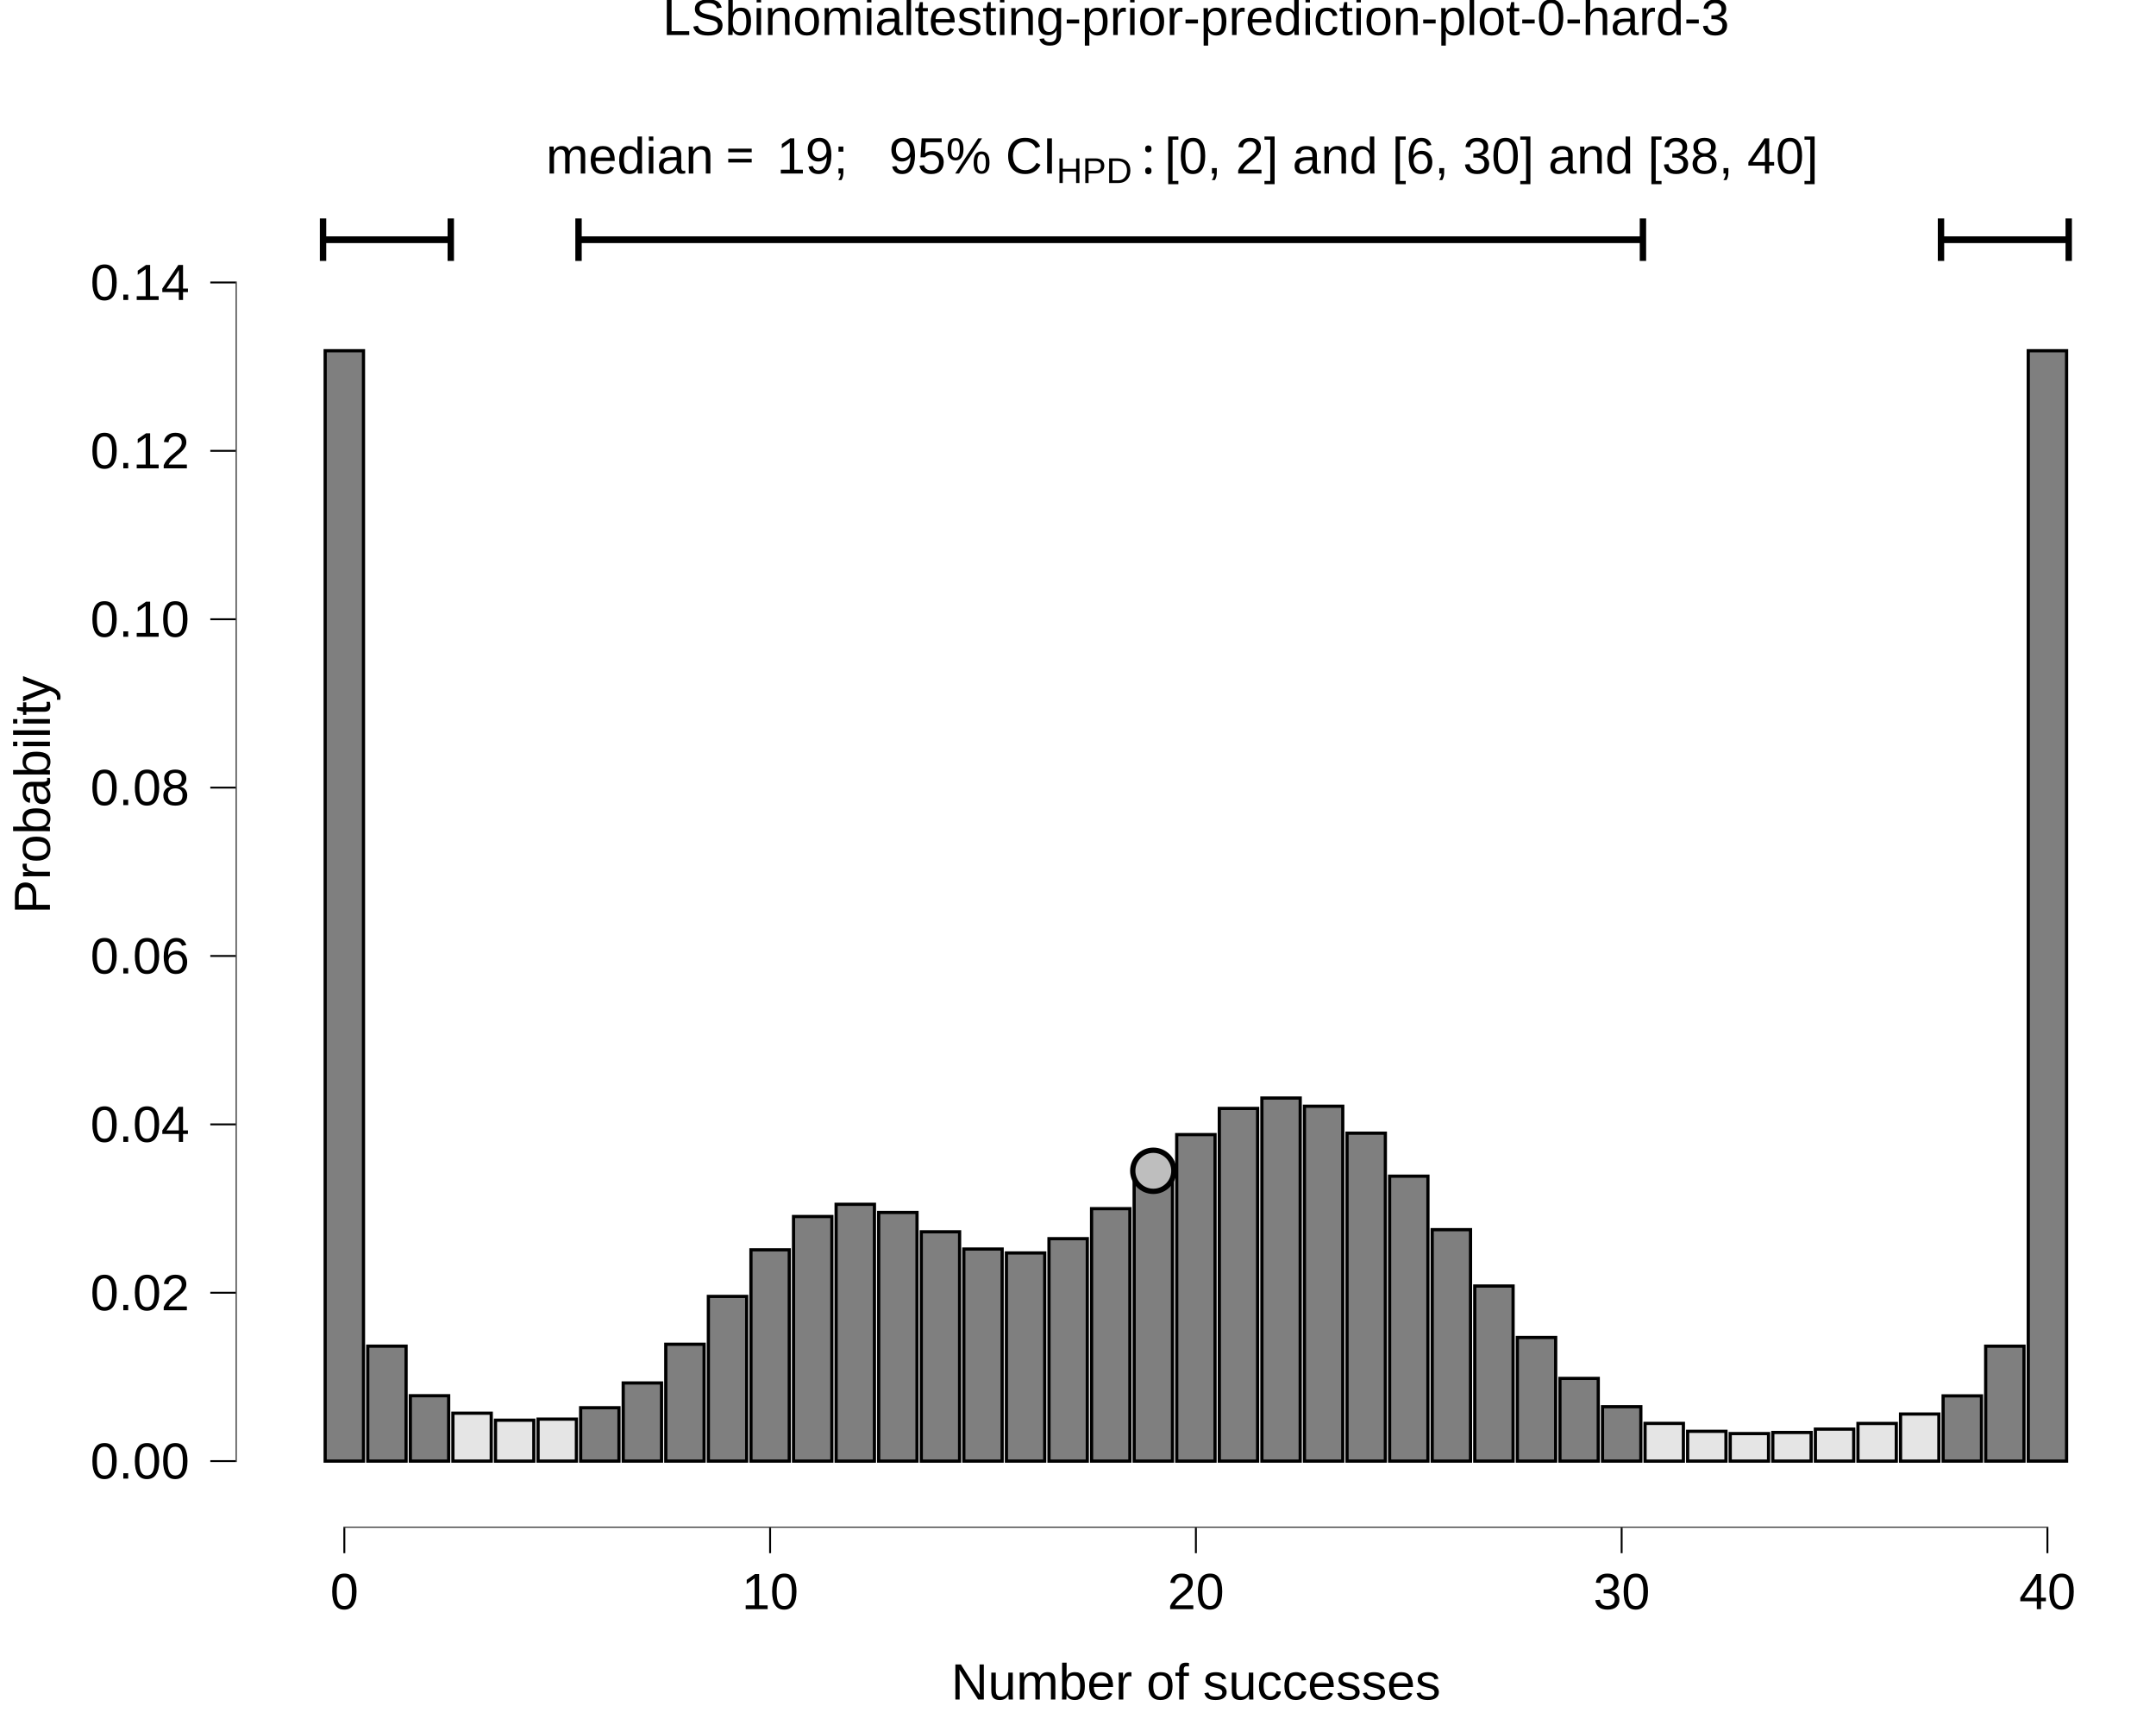
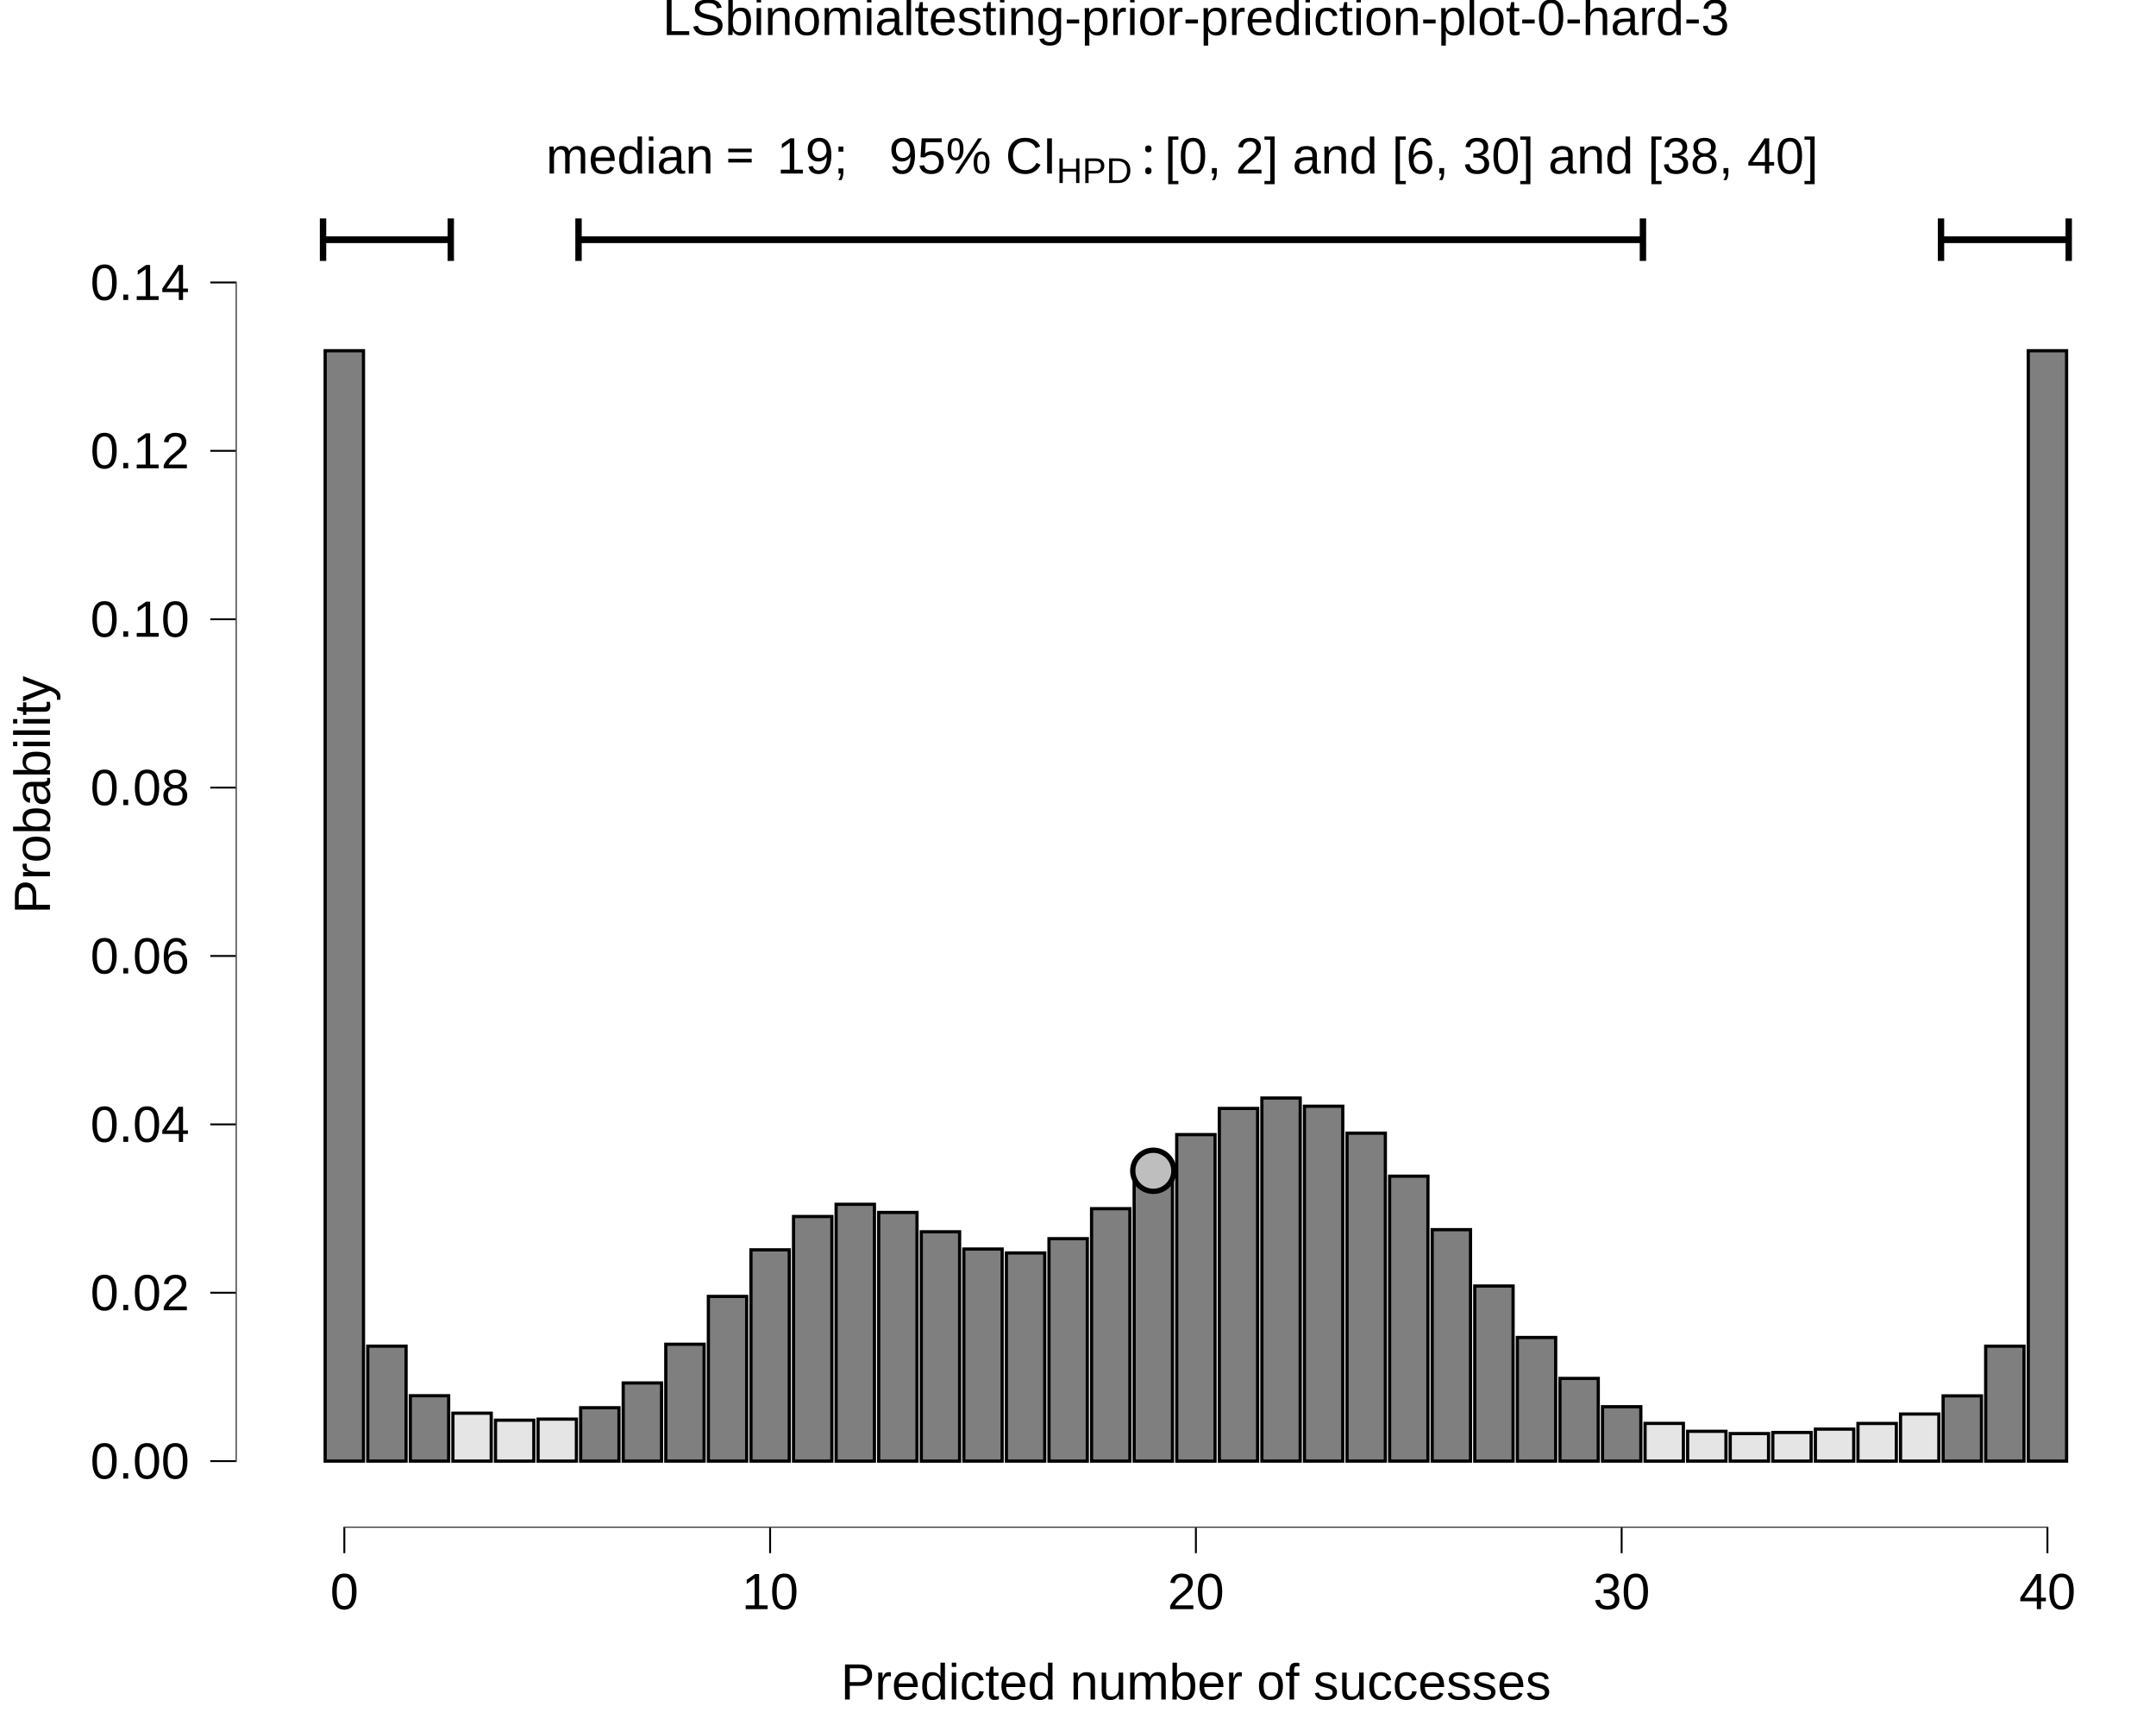
<svg xmlns="http://www.w3.org/2000/svg" viewBox="0 0 720.00 576.00">
  <defs>
    <style type="text/css">
    line, polyline, polygon, path, rect, circle {
      fill: none;
      stroke: #000000;
      stroke-linecap: round;
      stroke-linejoin: round;
      stroke-miterlimit: 10.00;
    }
  </style>
  </defs>
  <rect width="100%" height="100%" style="stroke: none; fill: #FFFFFF;" />
  <rect x="0.00" y="0.00" width="720.00" height="576.00" style="stroke-width: 10.67; stroke: none;" />
  <defs>
    <clipPath id="cpNzguNzN8NzIwLjAwfDUxMC4xM3wyMC43MQ==">
      <rect x="78.73" y="20.71" width="641.27" height="489.41" />
    </clipPath>
  </defs>
  <rect x="78.73" y="20.71" width="641.27" height="489.41" style="stroke-width: 10.67; stroke: none;" clip-path="url(#cpNzguNzN8NzIwLjAwfDUxMC4xM3wyMC43MQ==)" />
  <rect x="108.59" y="117.11" width="12.80" height="370.77" style="stroke-width: 1.07; stroke-linecap: square; stroke-linejoin: miter; fill: #7F7F7F;" clip-path="url(#cpNzguNzN8NzIwLjAwfDUxMC4xM3wyMC43MQ==)" />
  <rect x="122.81" y="449.50" width="12.80" height="38.38" style="stroke-width: 1.07; stroke-linecap: square; stroke-linejoin: miter; fill: #7F7F7F;" clip-path="url(#cpNzguNzN8NzIwLjAwfDUxMC4xM3wyMC43MQ==)" />
  <rect x="137.03" y="466.05" width="12.80" height="21.83" style="stroke-width: 1.07; stroke-linecap: square; stroke-linejoin: miter; fill: #7F7F7F;" clip-path="url(#cpNzguNzN8NzIwLjAwfDUxMC4xM3wyMC43MQ==)" />
  <rect x="151.25" y="471.88" width="12.80" height="16.00" style="stroke-width: 1.07; stroke-linecap: square; stroke-linejoin: miter; fill: #E5E5E5;" clip-path="url(#cpNzguNzN8NzIwLjAwfDUxMC4xM3wyMC43MQ==)" />
  <rect x="165.47" y="474.22" width="12.80" height="13.67" style="stroke-width: 1.07; stroke-linecap: square; stroke-linejoin: miter; fill: #E5E5E5;" clip-path="url(#cpNzguNzN8NzIwLjAwfDUxMC4xM3wyMC43MQ==)" />
  <rect x="179.69" y="473.86" width="12.80" height="14.02" style="stroke-width: 1.07; stroke-linecap: square; stroke-linejoin: miter; fill: #E5E5E5;" clip-path="url(#cpNzguNzN8NzIwLjAwfDUxMC4xM3wyMC43MQ==)" />
  <rect x="193.91" y="470.06" width="12.80" height="17.82" style="stroke-width: 1.07; stroke-linecap: square; stroke-linejoin: miter; fill: #7F7F7F;" clip-path="url(#cpNzguNzN8NzIwLjAwfDUxMC4xM3wyMC43MQ==)" />
  <rect x="208.12" y="461.79" width="12.80" height="26.09" style="stroke-width: 1.07; stroke-linecap: square; stroke-linejoin: miter; fill: #7F7F7F;" clip-path="url(#cpNzguNzN8NzIwLjAwfDUxMC4xM3wyMC43MQ==)" />
  <rect x="222.34" y="448.86" width="12.80" height="39.02" style="stroke-width: 1.07; stroke-linecap: square; stroke-linejoin: miter; fill: #7F7F7F;" clip-path="url(#cpNzguNzN8NzIwLjAwfDUxMC4xM3wyMC43MQ==)" />
  <rect x="236.56" y="432.89" width="12.80" height="54.99" style="stroke-width: 1.07; stroke-linecap: square; stroke-linejoin: miter; fill: #7F7F7F;" clip-path="url(#cpNzguNzN8NzIwLjAwfDUxMC4xM3wyMC43MQ==)" />
  <rect x="250.78" y="417.33" width="12.80" height="70.55" style="stroke-width: 1.07; stroke-linecap: square; stroke-linejoin: miter; fill: #7F7F7F;" clip-path="url(#cpNzguNzN8NzIwLjAwfDUxMC4xM3wyMC43MQ==)" />
  <rect x="265.00" y="406.21" width="12.80" height="81.67" style="stroke-width: 1.07; stroke-linecap: square; stroke-linejoin: miter; fill: #7F7F7F;" clip-path="url(#cpNzguNzN8NzIwLjAwfDUxMC4xM3wyMC43MQ==)" />
  <rect x="279.22" y="402.13" width="12.80" height="85.76" style="stroke-width: 1.07; stroke-linecap: square; stroke-linejoin: miter; fill: #7F7F7F;" clip-path="url(#cpNzguNzN8NzIwLjAwfDUxMC4xM3wyMC43MQ==)" />
  <rect x="293.44" y="404.85" width="12.80" height="83.03" style="stroke-width: 1.07; stroke-linecap: square; stroke-linejoin: miter; fill: #7F7F7F;" clip-path="url(#cpNzguNzN8NzIwLjAwfDUxMC4xM3wyMC43MQ==)" />
  <rect x="307.66" y="411.31" width="12.80" height="76.58" style="stroke-width: 1.07; stroke-linecap: square; stroke-linejoin: miter; fill: #7F7F7F;" clip-path="url(#cpNzguNzN8NzIwLjAwfDUxMC4xM3wyMC43MQ==)" />
  <rect x="321.87" y="417.07" width="12.80" height="70.81" style="stroke-width: 1.07; stroke-linecap: square; stroke-linejoin: miter; fill: #7F7F7F;" clip-path="url(#cpNzguNzN8NzIwLjAwfDUxMC4xM3wyMC43MQ==)" />
  <rect x="336.09" y="418.38" width="12.80" height="69.50" style="stroke-width: 1.07; stroke-linecap: square; stroke-linejoin: miter; fill: #7F7F7F;" clip-path="url(#cpNzguNzN8NzIwLjAwfDUxMC4xM3wyMC43MQ==)" />
  <rect x="350.31" y="413.61" width="12.80" height="74.28" style="stroke-width: 1.07; stroke-linecap: square; stroke-linejoin: miter; fill: #7F7F7F;" clip-path="url(#cpNzguNzN8NzIwLjAwfDUxMC4xM3wyMC43MQ==)" />
  <rect x="364.53" y="403.59" width="12.80" height="84.29" style="stroke-width: 1.07; stroke-linecap: square; stroke-linejoin: miter; fill: #7F7F7F;" clip-path="url(#cpNzguNzN8NzIwLjAwfDUxMC4xM3wyMC43MQ==)" />
  <rect x="378.75" y="390.94" width="12.80" height="96.94" style="stroke-width: 1.07; stroke-linecap: square; stroke-linejoin: miter; fill: #7F7F7F;" clip-path="url(#cpNzguNzN8NzIwLjAwfDUxMC4xM3wyMC43MQ==)" />
  <rect x="392.97" y="378.86" width="12.80" height="109.03" style="stroke-width: 1.07; stroke-linecap: square; stroke-linejoin: miter; fill: #7F7F7F;" clip-path="url(#cpNzguNzN8NzIwLjAwfDUxMC4xM3wyMC43MQ==)" />
  <rect x="407.19" y="370.12" width="12.80" height="117.76" style="stroke-width: 1.07; stroke-linecap: square; stroke-linejoin: miter; fill: #7F7F7F;" clip-path="url(#cpNzguNzN8NzIwLjAwfDUxMC4xM3wyMC43MQ==)" />
  <rect x="421.41" y="366.65" width="12.80" height="121.23" style="stroke-width: 1.07; stroke-linecap: square; stroke-linejoin: miter; fill: #7F7F7F;" clip-path="url(#cpNzguNzN8NzIwLjAwfDUxMC4xM3wyMC43MQ==)" />
  <rect x="435.62" y="369.38" width="12.80" height="118.50" style="stroke-width: 1.07; stroke-linecap: square; stroke-linejoin: miter; fill: #7F7F7F;" clip-path="url(#cpNzguNzN8NzIwLjAwfDUxMC4xM3wyMC43MQ==)" />
  <rect x="449.84" y="378.38" width="12.80" height="109.50" style="stroke-width: 1.07; stroke-linecap: square; stroke-linejoin: miter; fill: #7F7F7F;" clip-path="url(#cpNzguNzN8NzIwLjAwfDUxMC4xM3wyMC43MQ==)" />
  <rect x="464.06" y="392.74" width="12.80" height="95.14" style="stroke-width: 1.07; stroke-linecap: square; stroke-linejoin: miter; fill: #7F7F7F;" clip-path="url(#cpNzguNzN8NzIwLjAwfDUxMC4xM3wyMC43MQ==)" />
  <rect x="478.28" y="410.60" width="12.80" height="77.28" style="stroke-width: 1.07; stroke-linecap: square; stroke-linejoin: miter; fill: #7F7F7F;" clip-path="url(#cpNzguNzN8NzIwLjAwfDUxMC4xM3wyMC43MQ==)" />
  <rect x="492.50" y="429.42" width="12.80" height="58.46" style="stroke-width: 1.07; stroke-linecap: square; stroke-linejoin: miter; fill: #7F7F7F;" clip-path="url(#cpNzguNzN8NzIwLjAwfDUxMC4xM3wyMC43MQ==)" />
  <rect x="506.72" y="446.60" width="12.80" height="41.28" style="stroke-width: 1.07; stroke-linecap: square; stroke-linejoin: miter; fill: #7F7F7F;" clip-path="url(#cpNzguNzN8NzIwLjAwfDUxMC4xM3wyMC43MQ==)" />
  <rect x="520.94" y="460.27" width="12.80" height="27.61" style="stroke-width: 1.07; stroke-linecap: square; stroke-linejoin: miter; fill: #7F7F7F;" clip-path="url(#cpNzguNzN8NzIwLjAwfDUxMC4xM3wyMC43MQ==)" />
  <rect x="535.16" y="469.72" width="12.80" height="18.16" style="stroke-width: 1.07; stroke-linecap: square; stroke-linejoin: miter; fill: #7F7F7F;" clip-path="url(#cpNzguNzN8NzIwLjAwfDUxMC4xM3wyMC43MQ==)" />
  <rect x="549.37" y="475.29" width="12.80" height="12.60" style="stroke-width: 1.07; stroke-linecap: square; stroke-linejoin: miter; fill: #E5E5E5;" clip-path="url(#cpNzguNzN8NzIwLjAwfDUxMC4xM3wyMC43MQ==)" />
  <rect x="563.59" y="477.93" width="12.80" height="9.95" style="stroke-width: 1.07; stroke-linecap: square; stroke-linejoin: miter; fill: #E5E5E5;" clip-path="url(#cpNzguNzN8NzIwLjAwfDUxMC4xM3wyMC43MQ==)" />
  <rect x="577.81" y="478.69" width="12.80" height="9.19" style="stroke-width: 1.07; stroke-linecap: square; stroke-linejoin: miter; fill: #E5E5E5;" clip-path="url(#cpNzguNzN8NzIwLjAwfDUxMC4xM3wyMC43MQ==)" />
  <rect x="592.03" y="478.32" width="12.80" height="9.56" style="stroke-width: 1.07; stroke-linecap: square; stroke-linejoin: miter; fill: #E5E5E5;" clip-path="url(#cpNzguNzN8NzIwLjAwfDUxMC4xM3wyMC43MQ==)" />
  <rect x="606.25" y="477.20" width="12.80" height="10.68" style="stroke-width: 1.07; stroke-linecap: square; stroke-linejoin: miter; fill: #E5E5E5;" clip-path="url(#cpNzguNzN8NzIwLjAwfDUxMC4xM3wyMC43MQ==)" />
  <rect x="620.47" y="475.31" width="12.80" height="12.58" style="stroke-width: 1.07; stroke-linecap: square; stroke-linejoin: miter; fill: #E5E5E5;" clip-path="url(#cpNzguNzN8NzIwLjAwfDUxMC4xM3wyMC43MQ==)" />
  <rect x="634.69" y="472.16" width="12.80" height="15.73" style="stroke-width: 1.07; stroke-linecap: square; stroke-linejoin: miter; fill: #E5E5E5;" clip-path="url(#cpNzguNzN8NzIwLjAwfDUxMC4xM3wyMC43MQ==)" />
  <rect x="648.91" y="466.10" width="12.80" height="21.78" style="stroke-width: 1.07; stroke-linecap: square; stroke-linejoin: miter; fill: #7F7F7F;" clip-path="url(#cpNzguNzN8NzIwLjAwfDUxMC4xM3wyMC43MQ==)" />
  <rect x="663.12" y="449.51" width="12.80" height="38.37" style="stroke-width: 1.07; stroke-linecap: square; stroke-linejoin: miter; fill: #7F7F7F;" clip-path="url(#cpNzguNzN8NzIwLjAwfDUxMC4xM3wyMC43MQ==)" />
  <rect x="677.34" y="117.11" width="12.80" height="370.77" style="stroke-width: 1.07; stroke-linecap: square; stroke-linejoin: miter; fill: #7F7F7F;" clip-path="url(#cpNzguNzN8NzIwLjAwfDUxMC4xM3wyMC43MQ==)" />
  <line x1="107.88" y1="80.04" x2="150.54" y2="80.04" style="stroke-width: 2.13; stroke-linecap: butt;" clip-path="url(#cpNzguNzN8NzIwLjAwfDUxMC4xM3wyMC43MQ==)" />
  <polyline points="150.54,87.12 150.54,80.04 150.54,72.95 " style="stroke-width: 2.13; stroke-linecap: butt;" clip-path="url(#cpNzguNzN8NzIwLjAwfDUxMC4xM3wyMC43MQ==)" />
  <line x1="193.20" y1="80.04" x2="548.66" y2="80.04" style="stroke-width: 2.13; stroke-linecap: butt;" clip-path="url(#cpNzguNzN8NzIwLjAwfDUxMC4xM3wyMC43MQ==)" />
  <polyline points="548.66,87.12 548.66,80.04 548.66,72.95 " style="stroke-width: 2.13; stroke-linecap: butt;" clip-path="url(#cpNzguNzN8NzIwLjAwfDUxMC4xM3wyMC43MQ==)" />
  <line x1="648.20" y1="80.04" x2="690.85" y2="80.04" style="stroke-width: 2.13; stroke-linecap: butt;" clip-path="url(#cpNzguNzN8NzIwLjAwfDUxMC4xM3wyMC43MQ==)" />
  <polyline points="690.85,87.12 690.85,80.04 690.85,72.95 " style="stroke-width: 2.13; stroke-linecap: butt;" clip-path="url(#cpNzguNzN8NzIwLjAwfDUxMC4xM3wyMC43MQ==)" />
  <line x1="150.54" y1="80.04" x2="107.88" y2="80.04" style="stroke-width: 2.13; stroke-linecap: butt;" clip-path="url(#cpNzguNzN8NzIwLjAwfDUxMC4xM3wyMC43MQ==)" />
  <polyline points="107.88,72.95 107.88,80.04 107.88,87.12 " style="stroke-width: 2.13; stroke-linecap: butt;" clip-path="url(#cpNzguNzN8NzIwLjAwfDUxMC4xM3wyMC43MQ==)" />
  <line x1="548.66" y1="80.04" x2="193.20" y2="80.04" style="stroke-width: 2.13; stroke-linecap: butt;" clip-path="url(#cpNzguNzN8NzIwLjAwfDUxMC4xM3wyMC43MQ==)" />
  <polyline points="193.20,72.95 193.20,80.04 193.20,87.12 " style="stroke-width: 2.13; stroke-linecap: butt;" clip-path="url(#cpNzguNzN8NzIwLjAwfDUxMC4xM3wyMC43MQ==)" />
  <line x1="690.85" y1="80.04" x2="648.20" y2="80.04" style="stroke-width: 2.13; stroke-linecap: butt;" clip-path="url(#cpNzguNzN8NzIwLjAwfDUxMC4xM3wyMC43MQ==)" />
  <polyline points="648.20,72.95 648.20,80.04 648.20,87.12 " style="stroke-width: 2.13; stroke-linecap: butt;" clip-path="url(#cpNzguNzN8NzIwLjAwfDUxMC4xM3wyMC43MQ==)" />
  <g clip-path="url(#cpNzguNzN8NzIwLjAwfDUxMC4xM3wyMC43MQ==)">
    <text x="182.34" y="57.95" style="font-size: 17.07px; font-family: Liberation Sans;" textLength="55.95px" lengthAdjust="spacingAndGlyphs">median</text>
  </g>
  <g clip-path="url(#cpNzguNzN8NzIwLjAwfDUxMC4xM3wyMC43MQ==)">
    <text x="242.25" y="57.95" style="font-size: 17.07px; font-family: Symbola;" textLength="13.25px" lengthAdjust="spacingAndGlyphs">=</text>
  </g>
  <g clip-path="url(#cpNzguNzN8NzIwLjAwfDUxMC4xM3wyMC43MQ==)">
    <text x="259.45" y="57.95" style="font-size: 17.07px; font-family: Liberation Sans;" textLength="33.17px" lengthAdjust="spacingAndGlyphs"> 19; </text>
  </g>
  <g clip-path="url(#cpNzguNzN8NzIwLjAwfDUxMC4xM3wyMC43MQ==)">
    <text x="292.62" y="57.95" style="font-size: 17.07px; font-family: Symbola;" textLength="4.27px" lengthAdjust="spacingAndGlyphs"> </text>
  </g>
  <g clip-path="url(#cpNzguNzN8NzIwLjAwfDUxMC4xM3wyMC43MQ==)">
    <text x="296.88" y="57.95" style="font-size: 17.07px; font-family: Liberation Sans;" textLength="55.94px" lengthAdjust="spacingAndGlyphs">95% CI</text>
  </g>
  <g clip-path="url(#cpNzguNzN8NzIwLjAwfDUxMC4xM3wyMC43MQ==)">
    <text x="352.82" y="61.11" style="font-size: 11.95px; font-family: Liberation Sans;" textLength="25.22px" lengthAdjust="spacingAndGlyphs">HPD</text>
  </g>
  <g clip-path="url(#cpNzguNzN8NzIwLjAwfDUxMC4xM3wyMC43MQ==)">
    <text x="381.20" y="57.95" style="font-size: 17.07px; font-family: Symbola;" textLength="4.55px" lengthAdjust="spacingAndGlyphs">:</text>
  </g>
  <g clip-path="url(#cpNzguNzN8NzIwLjAwfDUxMC4xM3wyMC43MQ==)">
    <text x="388.91" y="57.95" style="font-size: 17.07px; font-family: Liberation Sans;" textLength="227.48px" lengthAdjust="spacingAndGlyphs"> [0, 2] and [6, 30] and [38, 40] </text>
  </g>
  <circle cx="385.15" cy="390.94" r="5.15pt" style="stroke-width: 1.77; fill: #BEBEBE;" clip-path="url(#cpNzguNzN8NzIwLjAwfDUxMC4xM3wyMC43MQ==)" />
  <line x1="114.67" y1="510.13" x2="684.06" y2="510.13" style="stroke-width: 0.64; stroke-linecap: butt;" clip-path="url(#cpNzguNzN8NzIwLjAwfDUxMC4xM3wyMC43MQ==)" />
  <line x1="78.73" y1="488.20" x2="78.73" y2="94.00" style="stroke-width: 0.64; stroke-linecap: butt;" clip-path="url(#cpNzguNzN8NzIwLjAwfDUxMC4xM3wyMC43MQ==)" />
  <rect x="78.73" y="20.71" width="641.27" height="489.41" style="stroke-width: 0.00; stroke: none;" clip-path="url(#cpNzguNzN8NzIwLjAwfDUxMC4xM3wyMC43MQ==)" />
  <defs>
    <clipPath id="cpMC4wMHw3MjAuMDB8NTc2LjAwfDAuMDA=">
      <rect x="0.00" y="0.00" width="720.00" height="576.00" />
    </clipPath>
  </defs>
  <polyline points="78.73,510.13 78.73,20.71 " style="stroke-width: 0.00; stroke: none; stroke-linecap: butt;" clip-path="url(#cpMC4wMHw3MjAuMDB8NTc2LjAwfDAuMDA=)" />
  <g clip-path="url(#cpMC4wMHw3MjAuMDB8NTc2LjAwfDAuMDA=)">
    <text x="30.18" y="493.73" style="font-size: 17.00px; font-family: Liberation Sans;" textLength="33.08px" lengthAdjust="spacingAndGlyphs">0.00</text>
  </g>
  <g clip-path="url(#cpMC4wMHw3MjAuMDB8NTc2LjAwfDAuMDA=)">
    <text x="30.18" y="437.51" style="font-size: 17.00px; font-family: Liberation Sans;" textLength="33.08px" lengthAdjust="spacingAndGlyphs">0.02</text>
  </g>
  <g clip-path="url(#cpMC4wMHw3MjAuMDB8NTc2LjAwfDAuMDA=)">
    <text x="30.18" y="381.29" style="font-size: 17.00px; font-family: Liberation Sans;" textLength="33.08px" lengthAdjust="spacingAndGlyphs">0.04</text>
  </g>
  <g clip-path="url(#cpMC4wMHw3MjAuMDB8NTc2LjAwfDAuMDA=)">
    <text x="30.18" y="325.06" style="font-size: 17.00px; font-family: Liberation Sans;" textLength="33.08px" lengthAdjust="spacingAndGlyphs">0.06</text>
  </g>
  <g clip-path="url(#cpMC4wMHw3MjAuMDB8NTc2LjAwfDAuMDA=)">
    <text x="30.18" y="268.84" style="font-size: 17.00px; font-family: Liberation Sans;" textLength="33.08px" lengthAdjust="spacingAndGlyphs">0.08</text>
  </g>
  <g clip-path="url(#cpMC4wMHw3MjAuMDB8NTc2LjAwfDAuMDA=)">
    <text x="30.18" y="212.62" style="font-size: 17.00px; font-family: Liberation Sans;" textLength="33.08px" lengthAdjust="spacingAndGlyphs">0.10</text>
  </g>
  <g clip-path="url(#cpMC4wMHw3MjAuMDB8NTc2LjAwfDAuMDA=)">
    <text x="30.18" y="156.39" style="font-size: 17.00px; font-family: Liberation Sans;" textLength="33.08px" lengthAdjust="spacingAndGlyphs">0.12</text>
  </g>
  <g clip-path="url(#cpMC4wMHw3MjAuMDB8NTc2LjAwfDAuMDA=)">
    <text x="30.18" y="100.17" style="font-size: 17.00px; font-family: Liberation Sans;" textLength="33.08px" lengthAdjust="spacingAndGlyphs">0.14</text>
  </g>
  <polyline points="70.23,487.88 78.73,487.88 " style="stroke-width: 0.64; stroke-linecap: butt;" clip-path="url(#cpMC4wMHw3MjAuMDB8NTc2LjAwfDAuMDA=)" />
  <polyline points="70.23,431.66 78.73,431.66 " style="stroke-width: 0.64; stroke-linecap: butt;" clip-path="url(#cpMC4wMHw3MjAuMDB8NTc2LjAwfDAuMDA=)" />
  <polyline points="70.23,375.44 78.73,375.44 " style="stroke-width: 0.64; stroke-linecap: butt;" clip-path="url(#cpMC4wMHw3MjAuMDB8NTc2LjAwfDAuMDA=)" />
  <polyline points="70.23,319.21 78.73,319.21 " style="stroke-width: 0.64; stroke-linecap: butt;" clip-path="url(#cpMC4wMHw3MjAuMDB8NTc2LjAwfDAuMDA=)" />
  <polyline points="70.23,262.99 78.73,262.99 " style="stroke-width: 0.64; stroke-linecap: butt;" clip-path="url(#cpMC4wMHw3MjAuMDB8NTc2LjAwfDAuMDA=)" />
  <polyline points="70.23,206.77 78.73,206.77 " style="stroke-width: 0.64; stroke-linecap: butt;" clip-path="url(#cpMC4wMHw3MjAuMDB8NTc2LjAwfDAuMDA=)" />
  <polyline points="70.23,150.54 78.73,150.54 " style="stroke-width: 0.64; stroke-linecap: butt;" clip-path="url(#cpMC4wMHw3MjAuMDB8NTc2LjAwfDAuMDA=)" />
  <polyline points="70.23,94.32 78.73,94.32 " style="stroke-width: 0.64; stroke-linecap: butt;" clip-path="url(#cpMC4wMHw3MjAuMDB8NTc2LjAwfDAuMDA=)" />
  <polyline points="78.73,510.13 720.00,510.13 " style="stroke-width: 0.00; stroke: none; stroke-linecap: butt;" clip-path="url(#cpMC4wMHw3MjAuMDB8NTc2LjAwfDAuMDA=)" />
  <polyline points="114.99,518.63 114.99,510.13 " style="stroke-width: 0.64; stroke-linecap: butt;" clip-path="url(#cpMC4wMHw3MjAuMDB8NTc2LjAwfDAuMDA=)" />
  <polyline points="257.18,518.63 257.18,510.13 " style="stroke-width: 0.64; stroke-linecap: butt;" clip-path="url(#cpMC4wMHw3MjAuMDB8NTc2LjAwfDAuMDA=)" />
  <polyline points="399.37,518.63 399.37,510.13 " style="stroke-width: 0.64; stroke-linecap: butt;" clip-path="url(#cpMC4wMHw3MjAuMDB8NTc2LjAwfDAuMDA=)" />
  <polyline points="541.55,518.63 541.55,510.13 " style="stroke-width: 0.64; stroke-linecap: butt;" clip-path="url(#cpMC4wMHw3MjAuMDB8NTc2LjAwfDAuMDA=)" />
  <polyline points="683.74,518.63 683.74,510.13 " style="stroke-width: 0.64; stroke-linecap: butt;" clip-path="url(#cpMC4wMHw3MjAuMDB8NTc2LjAwfDAuMDA=)" />
  <g clip-path="url(#cpMC4wMHw3MjAuMDB8NTc2LjAwfDAuMDA=)">
    <text x="110.27" y="537.31" style="font-size: 17.00px; font-family: Liberation Sans;" textLength="9.45px" lengthAdjust="spacingAndGlyphs">0</text>
  </g>
  <g clip-path="url(#cpMC4wMHw3MjAuMDB8NTc2LjAwfDAuMDA=)">
    <text x="247.73" y="537.31" style="font-size: 17.00px; font-family: Liberation Sans;" textLength="18.91px" lengthAdjust="spacingAndGlyphs">10</text>
  </g>
  <g clip-path="url(#cpMC4wMHw3MjAuMDB8NTc2LjAwfDAuMDA=)">
    <text x="389.91" y="537.31" style="font-size: 17.00px; font-family: Liberation Sans;" textLength="18.91px" lengthAdjust="spacingAndGlyphs">20</text>
  </g>
  <g clip-path="url(#cpMC4wMHw3MjAuMDB8NTc2LjAwfDAuMDA=)">
    <text x="532.10" y="537.31" style="font-size: 17.00px; font-family: Liberation Sans;" textLength="18.91px" lengthAdjust="spacingAndGlyphs">30</text>
  </g>
  <g clip-path="url(#cpMC4wMHw3MjAuMDB8NTc2LjAwfDAuMDA=)">
    <text x="674.29" y="537.31" style="font-size: 17.00px; font-family: Liberation Sans;" textLength="18.91px" lengthAdjust="spacingAndGlyphs">40</text>
  </g>
  <g clip-path="url(#cpMC4wMHw3MjAuMDB8NTc2LjAwfDAuMDA=)">
-     <text x="317.66" y="567.49" style="font-size: 17.00px; font-family: Liberation Sans;" textLength="163.42px" lengthAdjust="spacingAndGlyphs">Number of successes</text>
+     <text x="280.80" y="567.49" style="font-size: 17.00px; font-family: Liberation Sans;" textLength="237.12px" lengthAdjust="spacingAndGlyphs">Predicted number of successes</text>
  </g>
  <g clip-path="url(#cpMC4wMHw3MjAuMDB8NTc2LjAwfDAuMDA=)">
    <text transform="translate(16.68,305.11) rotate(-90)" style="font-size: 17.00px; font-family: Liberation Sans;" textLength="79.38px" lengthAdjust="spacingAndGlyphs">Probability</text>
  </g>
  <g clip-path="url(#cpMC4wMHw3MjAuMDB8NTc2LjAwfDAuMDA=)">
    <text x="221.29" y="11.70" style="font-size: 17.00px; font-family: Liberation Sans;" textLength="356.16px" lengthAdjust="spacingAndGlyphs">LSbinomialtesting-prior-prediction-plot-0-hard-3</text>
  </g>
</svg>
